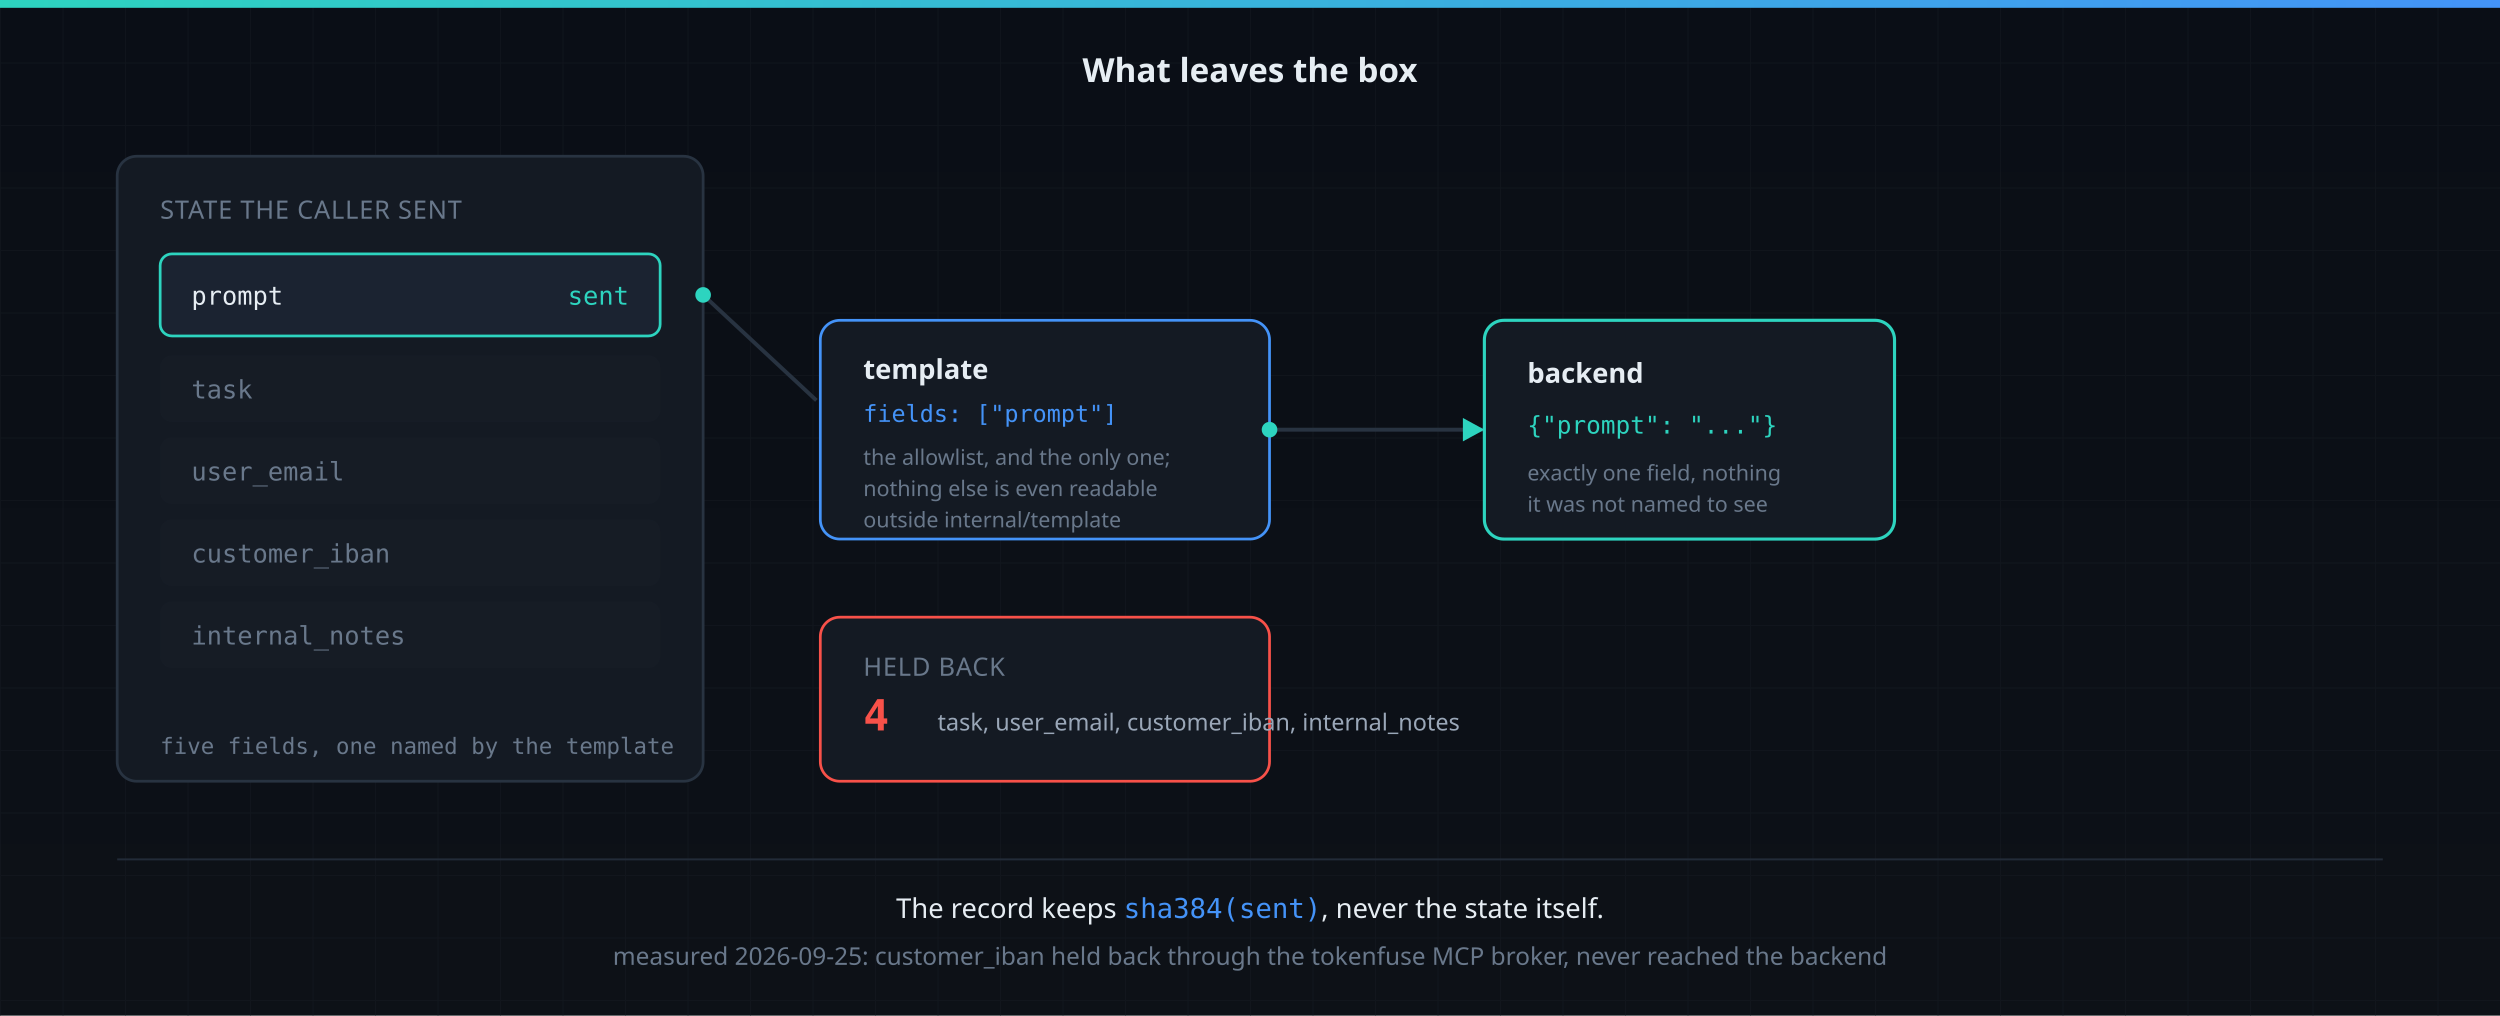
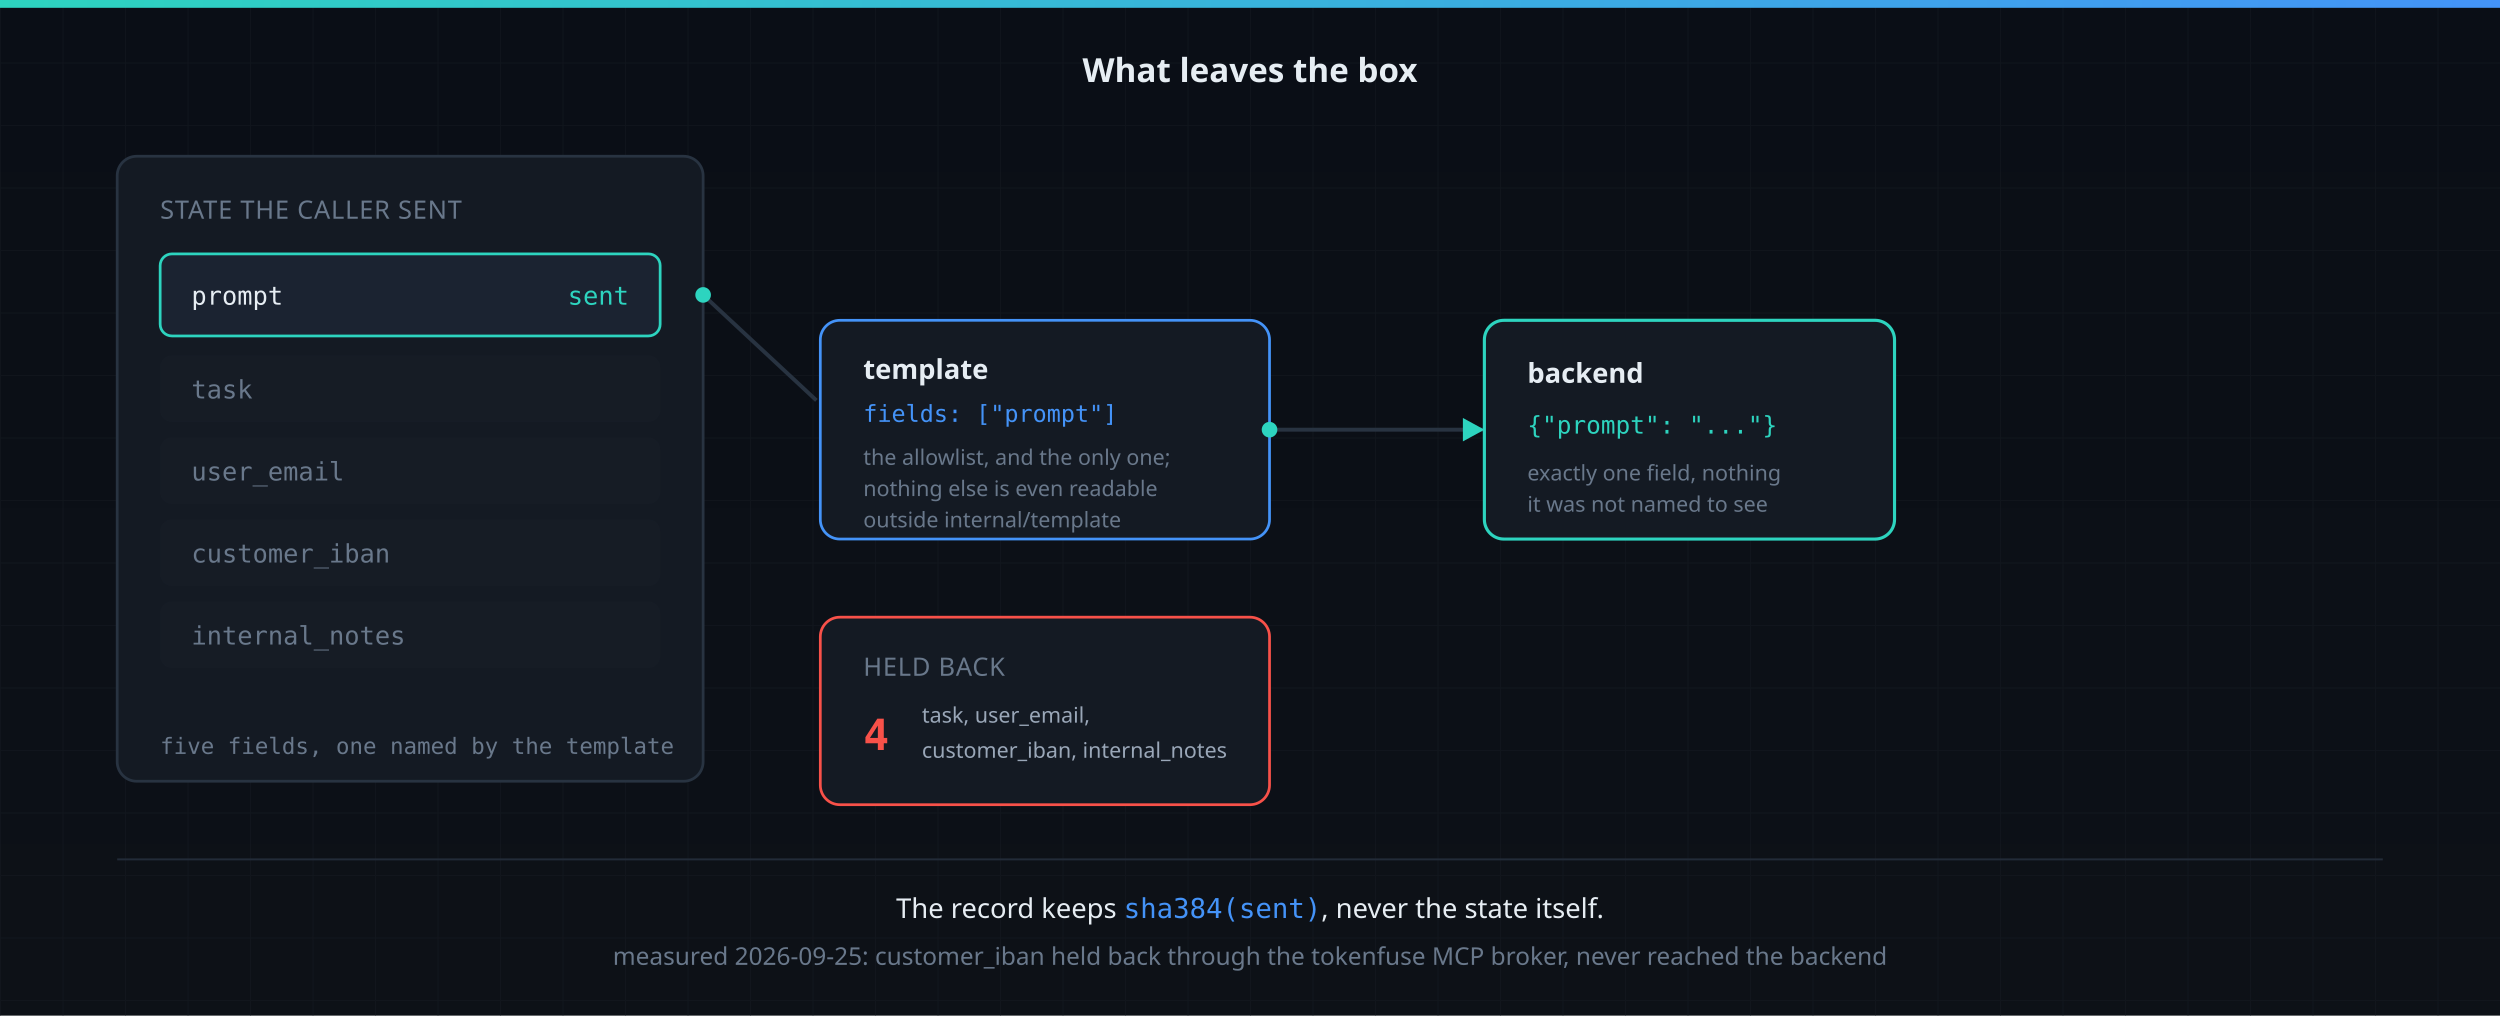
<svg xmlns="http://www.w3.org/2000/svg" width="1280" height="520" viewBox="0 0 1280 520" role="img" aria-label="Of five fields in the state, only the one the template names travels to the backend; the other four are held back and counted, and the record keeps a hash of what was sent, never the state">
  <defs>
    <linearGradient id="bg" x1="0" y1="0" x2="0" y2="1">
      <stop offset="0" stop-color="#0a0e16" />
      <stop offset="1" stop-color="#0d1117" />
    </linearGradient>
    <linearGradient id="accent" x1="0" y1="0" x2="1" y2="0">
      <stop offset="0" stop-color="#2dd4bf" />
      <stop offset="1" stop-color="#4493f8" />
    </linearGradient>
    <pattern id="grid" width="32" height="32" patternUnits="userSpaceOnUse">
      <path d="M 32 0 L 0 0 0 32" fill="none" stroke="#161b22" stroke-width="1" />
    </pattern>
  </defs>
  <rect width="1280" height="520" fill="url(#bg)" />
  <rect width="1280" height="520" fill="url(#grid)" opacity="0.5" />
  <rect width="1280" height="4" fill="url(#accent)" />
  <text x="640" y="42" text-anchor="middle" font-family="ui-sans-serif,system-ui,sans-serif" font-size="17" font-weight="700" fill="#e6edf3">What leaves the box</text>
  <rect x="60" y="80" width="300" height="320" rx="10" fill="#141a23" stroke="#283341" stroke-width="1.4" />
  <text x="82" y="112" font-family="ui-sans-serif,system-ui,sans-serif" font-size="13" letter-spacing="0.4" fill="#69788b">STATE THE CALLER SENT</text>
  <g font-family="ui-monospace,SFMono-Regular,Menlo,monospace" font-size="13">
    <rect x="82" y="130" width="256" height="42" rx="6" fill="#1b2331" stroke="#2dd4bf" stroke-width="1.4" />
    <text x="98" y="156" fill="#e6edf3">prompt</text>
    <text x="322" y="156" text-anchor="end" fill="#2dd4bf">sent</text>
    <rect x="82" y="182" width="256" height="34" rx="6" fill="#171d27" opacity="0.7">
      <animate attributeName="opacity" values="0.9;0.35;0.9" dur="4s" begin="0.2s" repeatCount="indefinite" />
    </rect>
    <text x="98" y="204" fill="#69788b">task</text>
    <rect x="82" y="224" width="256" height="34" rx="6" fill="#171d27" opacity="0.7">
      <animate attributeName="opacity" values="0.9;0.35;0.9" dur="4s" begin="0.5s" repeatCount="indefinite" />
    </rect>
    <text x="98" y="246" fill="#69788b">user_email</text>
    <rect x="82" y="266" width="256" height="34" rx="6" fill="#171d27" opacity="0.7">
      <animate attributeName="opacity" values="0.9;0.35;0.9" dur="4s" begin="0.8s" repeatCount="indefinite" />
    </rect>
    <text x="98" y="288" fill="#69788b">customer_iban</text>
    <rect x="82" y="308" width="256" height="34" rx="6" fill="#171d27" opacity="0.7">
      <animate attributeName="opacity" values="0.9;0.35;0.9" dur="4s" begin="1.1s" repeatCount="indefinite" />
    </rect>
    <text x="98" y="330" fill="#69788b">internal_notes</text>
  </g>
  <text x="82" y="386" font-family="ui-monospace,SFMono-Regular,Menlo,monospace" font-size="11.5" fill="#69788b">five fields, one named by the template</text>
  <rect x="420" y="164" width="230" height="112" rx="10" fill="#141a23" stroke="#4493f8" stroke-width="1.4" />
  <text x="442" y="194" font-family="ui-sans-serif,system-ui,sans-serif" font-size="14" font-weight="700" fill="#e6edf3">template</text>
  <text x="442" y="216" font-family="ui-monospace,SFMono-Regular,Menlo,monospace" font-size="12" fill="#4493f8">fields: ["prompt"]</text>
  <text x="442" y="238" font-family="ui-sans-serif,system-ui,sans-serif" font-size="11" fill="#69788b">the allowlist, and the only one;</text>
  <text x="442" y="254" font-family="ui-sans-serif,system-ui,sans-serif" font-size="11" fill="#69788b">nothing else is even readable</text>
  <text x="442" y="270" font-family="ui-sans-serif,system-ui,sans-serif" font-size="11" fill="#69788b">outside internal/template</text>
  <line x1="360" y1="151" x2="418" y2="205" stroke="#283341" stroke-width="2" />
  <circle cx="360" cy="151" r="4" fill="#2dd4bf">
    <animateMotion path="M 0 0 L 58 54" dur="4s" repeatCount="indefinite" />
    <animate attributeName="opacity" values="0;1;1;0" keyTimes="0;0.12;0.85;1" dur="4s" repeatCount="indefinite" />
  </circle>
  <line x1="650" y1="220" x2="760" y2="220" stroke="#283341" stroke-width="2" />
  <path d="M 760 220 l -11 -6 l 0 12 z" fill="#2dd4bf" />
  <circle cx="650" cy="220" r="4" fill="#2dd4bf">
    <animate attributeName="cx" values="650;760" dur="4s" begin="0.3s" repeatCount="indefinite" />
    <animate attributeName="opacity" values="0;1;1;0" keyTimes="0;0.12;0.85;1" dur="4s" begin="0.3s" repeatCount="indefinite" />
  </circle>
  <rect x="760" y="164" width="210" height="112" rx="10" fill="#141a23" stroke="#2dd4bf" stroke-width="1.6" />
  <text x="782" y="196" font-family="ui-sans-serif,system-ui,sans-serif" font-size="14" font-weight="700" fill="#e6edf3">backend</text>
  <text x="782" y="222" font-family="ui-monospace,SFMono-Regular,Menlo,monospace" font-size="12.5" fill="#2dd4bf">{"prompt": "..."}</text>
  <text x="782" y="246" font-family="ui-sans-serif,system-ui,sans-serif" font-size="11" fill="#69788b">exactly one field, nothing</text>
  <text x="782" y="262" font-family="ui-sans-serif,system-ui,sans-serif" font-size="11" fill="#69788b">it was not named to see</text>
-   <rect x="420" y="316" width="230" height="84" rx="10" fill="#141a23" stroke="#f85149" stroke-width="1.4" />
+   <rect x="420" y="316" width="230" height="96" rx="10" fill="#141a23" stroke="#f85149" stroke-width="1.4" />
  <text x="442" y="346" font-family="ui-sans-serif,system-ui,sans-serif" font-size="13" letter-spacing="0.4" fill="#69788b">HELD BACK</text>
-   <text x="442" y="374" font-family="ui-monospace,SFMono-Regular,Menlo,monospace" font-size="22" font-weight="700" fill="#f85149">4</text>
-   <text x="480" y="374" font-family="ui-sans-serif,system-ui,sans-serif" font-size="12" fill="#9aa7b8">task, user_email, customer_iban, internal_notes</text>
+   <text x="442" y="384" font-family="ui-monospace,SFMono-Regular,Menlo,monospace" font-size="22" font-weight="700" fill="#f85149">4</text>
+   <text x="472" y="370" font-family="ui-sans-serif,system-ui,sans-serif" font-size="11" fill="#9aa7b8">task, user_email,</text>
+   <text x="472" y="388" font-family="ui-sans-serif,system-ui,sans-serif" font-size="11" fill="#9aa7b8">customer_iban, internal_notes</text>
  <line x1="60" y1="440" x2="1220" y2="440" stroke="#222b38" />
  <text x="640" y="470" text-anchor="middle" font-family="ui-sans-serif,system-ui,sans-serif" font-size="14" fill="#e6edf3">The record keeps <tspan font-family="ui-monospace,SFMono-Regular,Menlo,monospace" fill="#4493f8">sha384(sent)</tspan>, never the state itself.</text>
  <text x="640" y="494" text-anchor="middle" font-family="ui-sans-serif,system-ui,sans-serif" font-size="12.5" fill="#69788b">measured 2026-09-25: customer_iban held back through the tokenfuse MCP broker, never reached the backend</text>
</svg>
